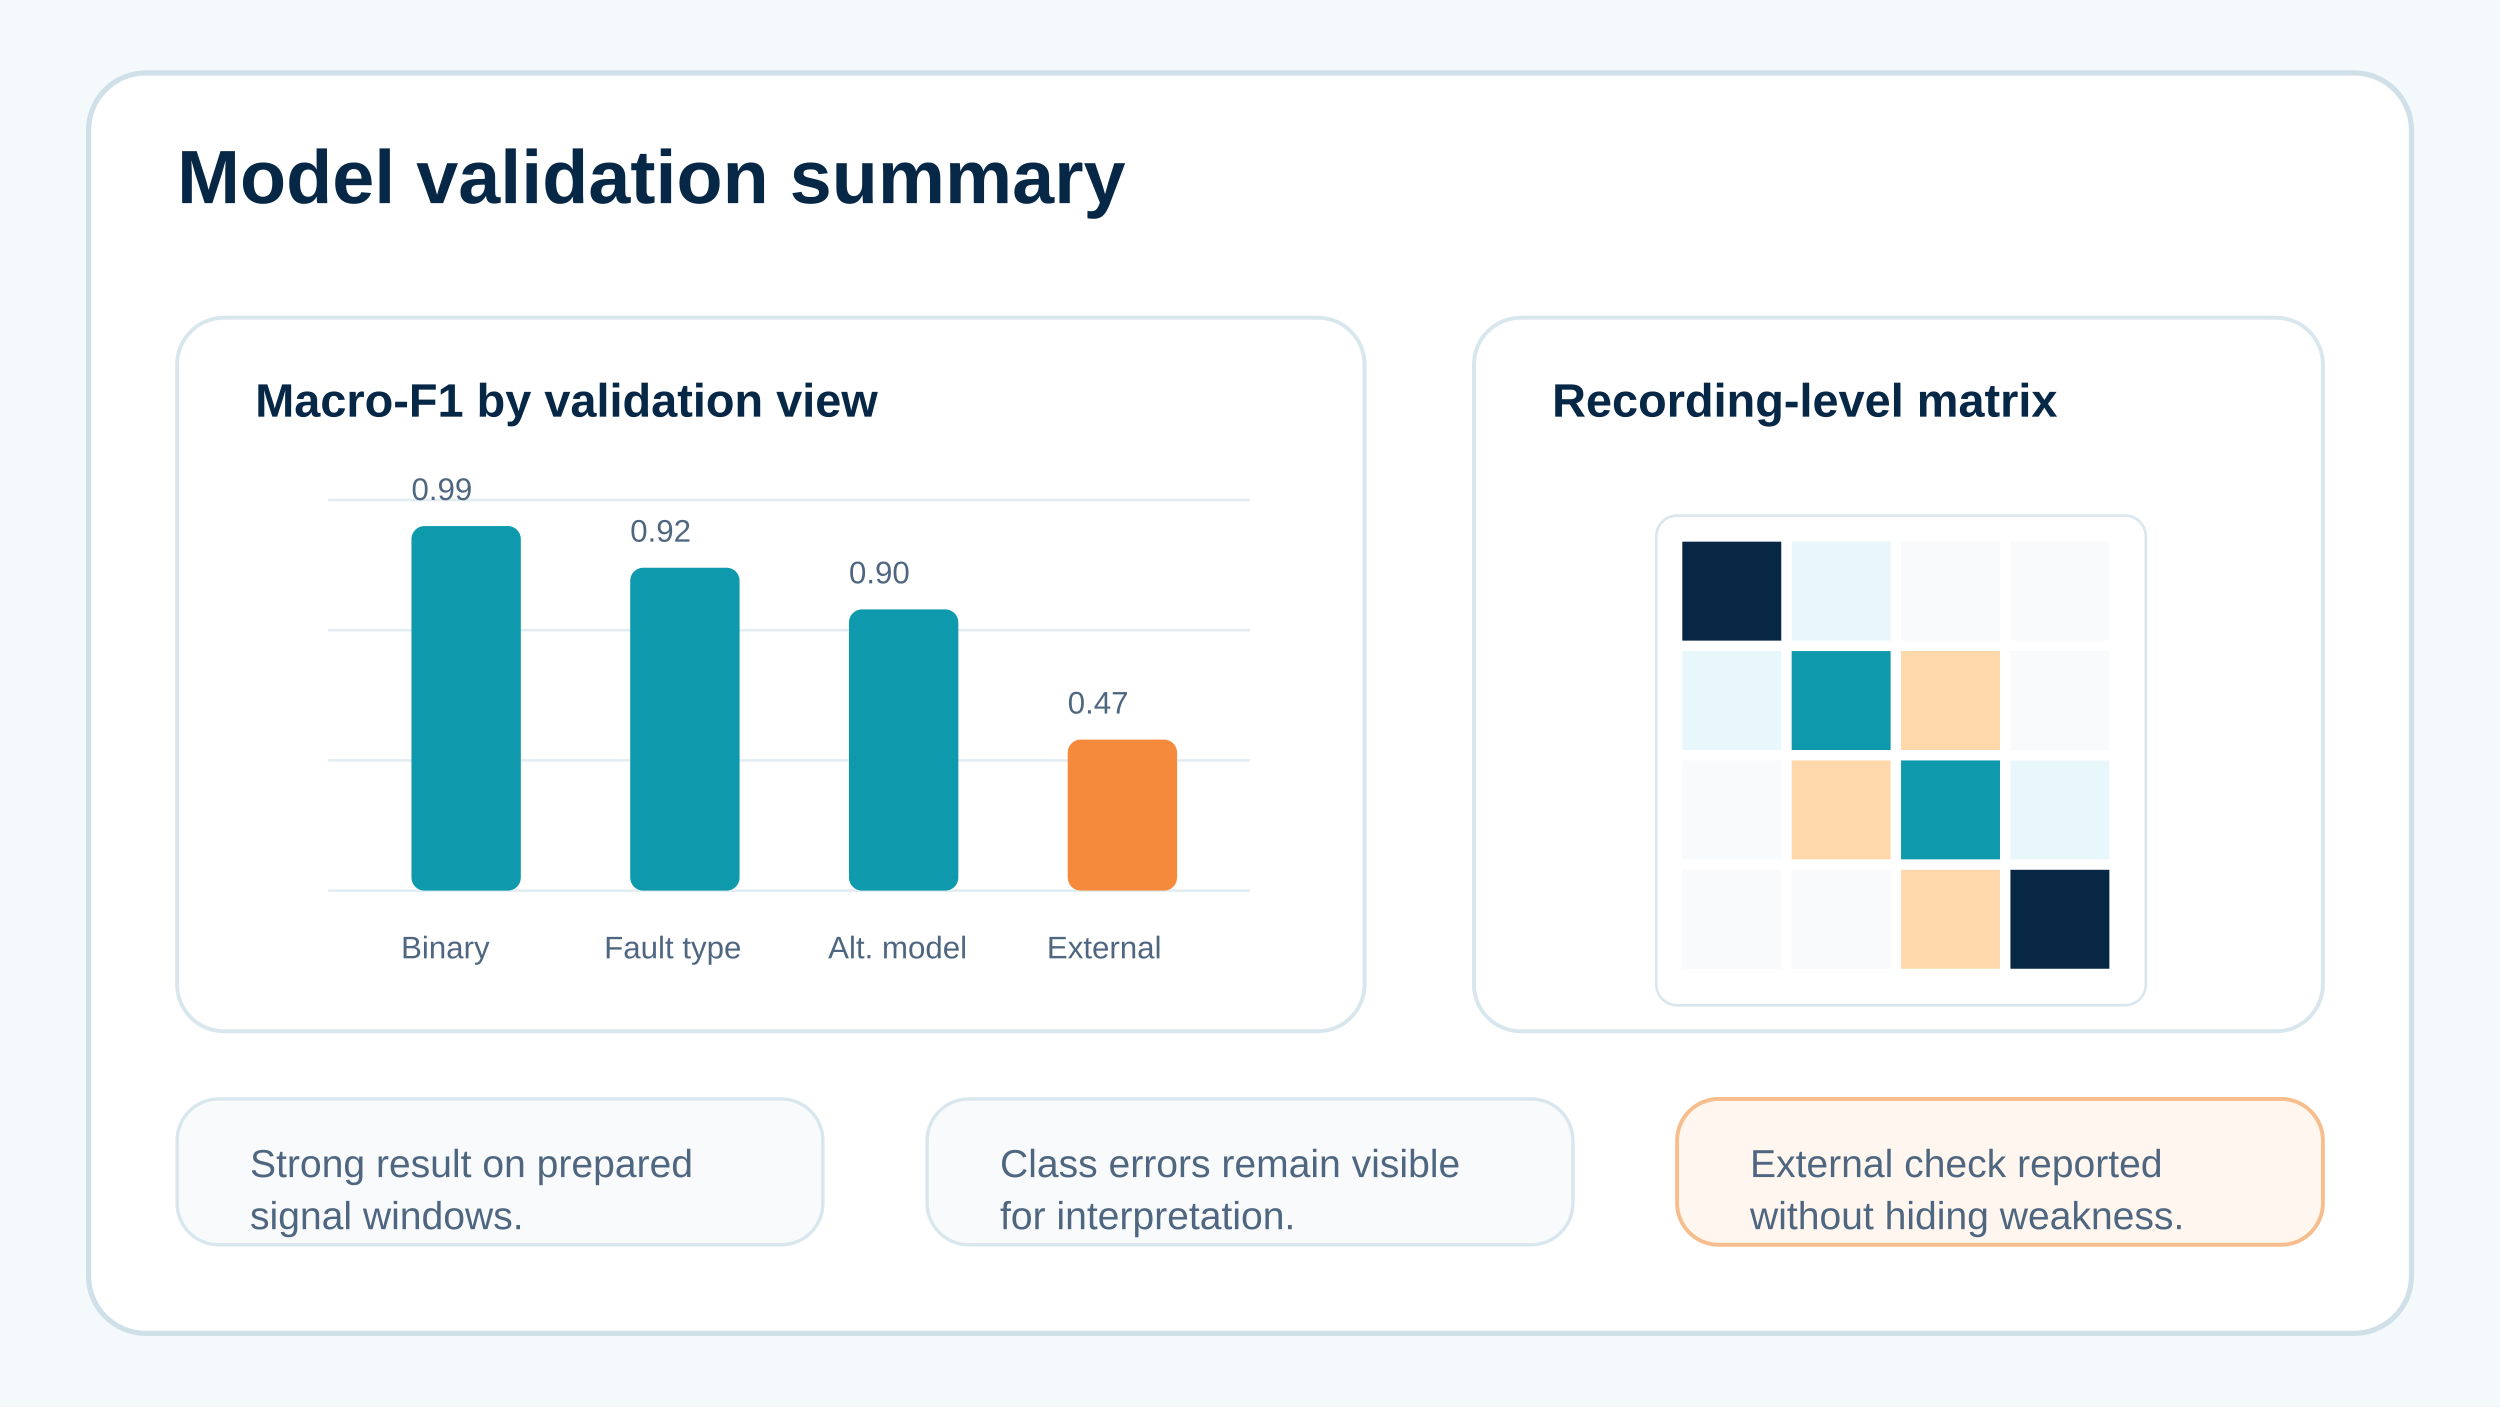
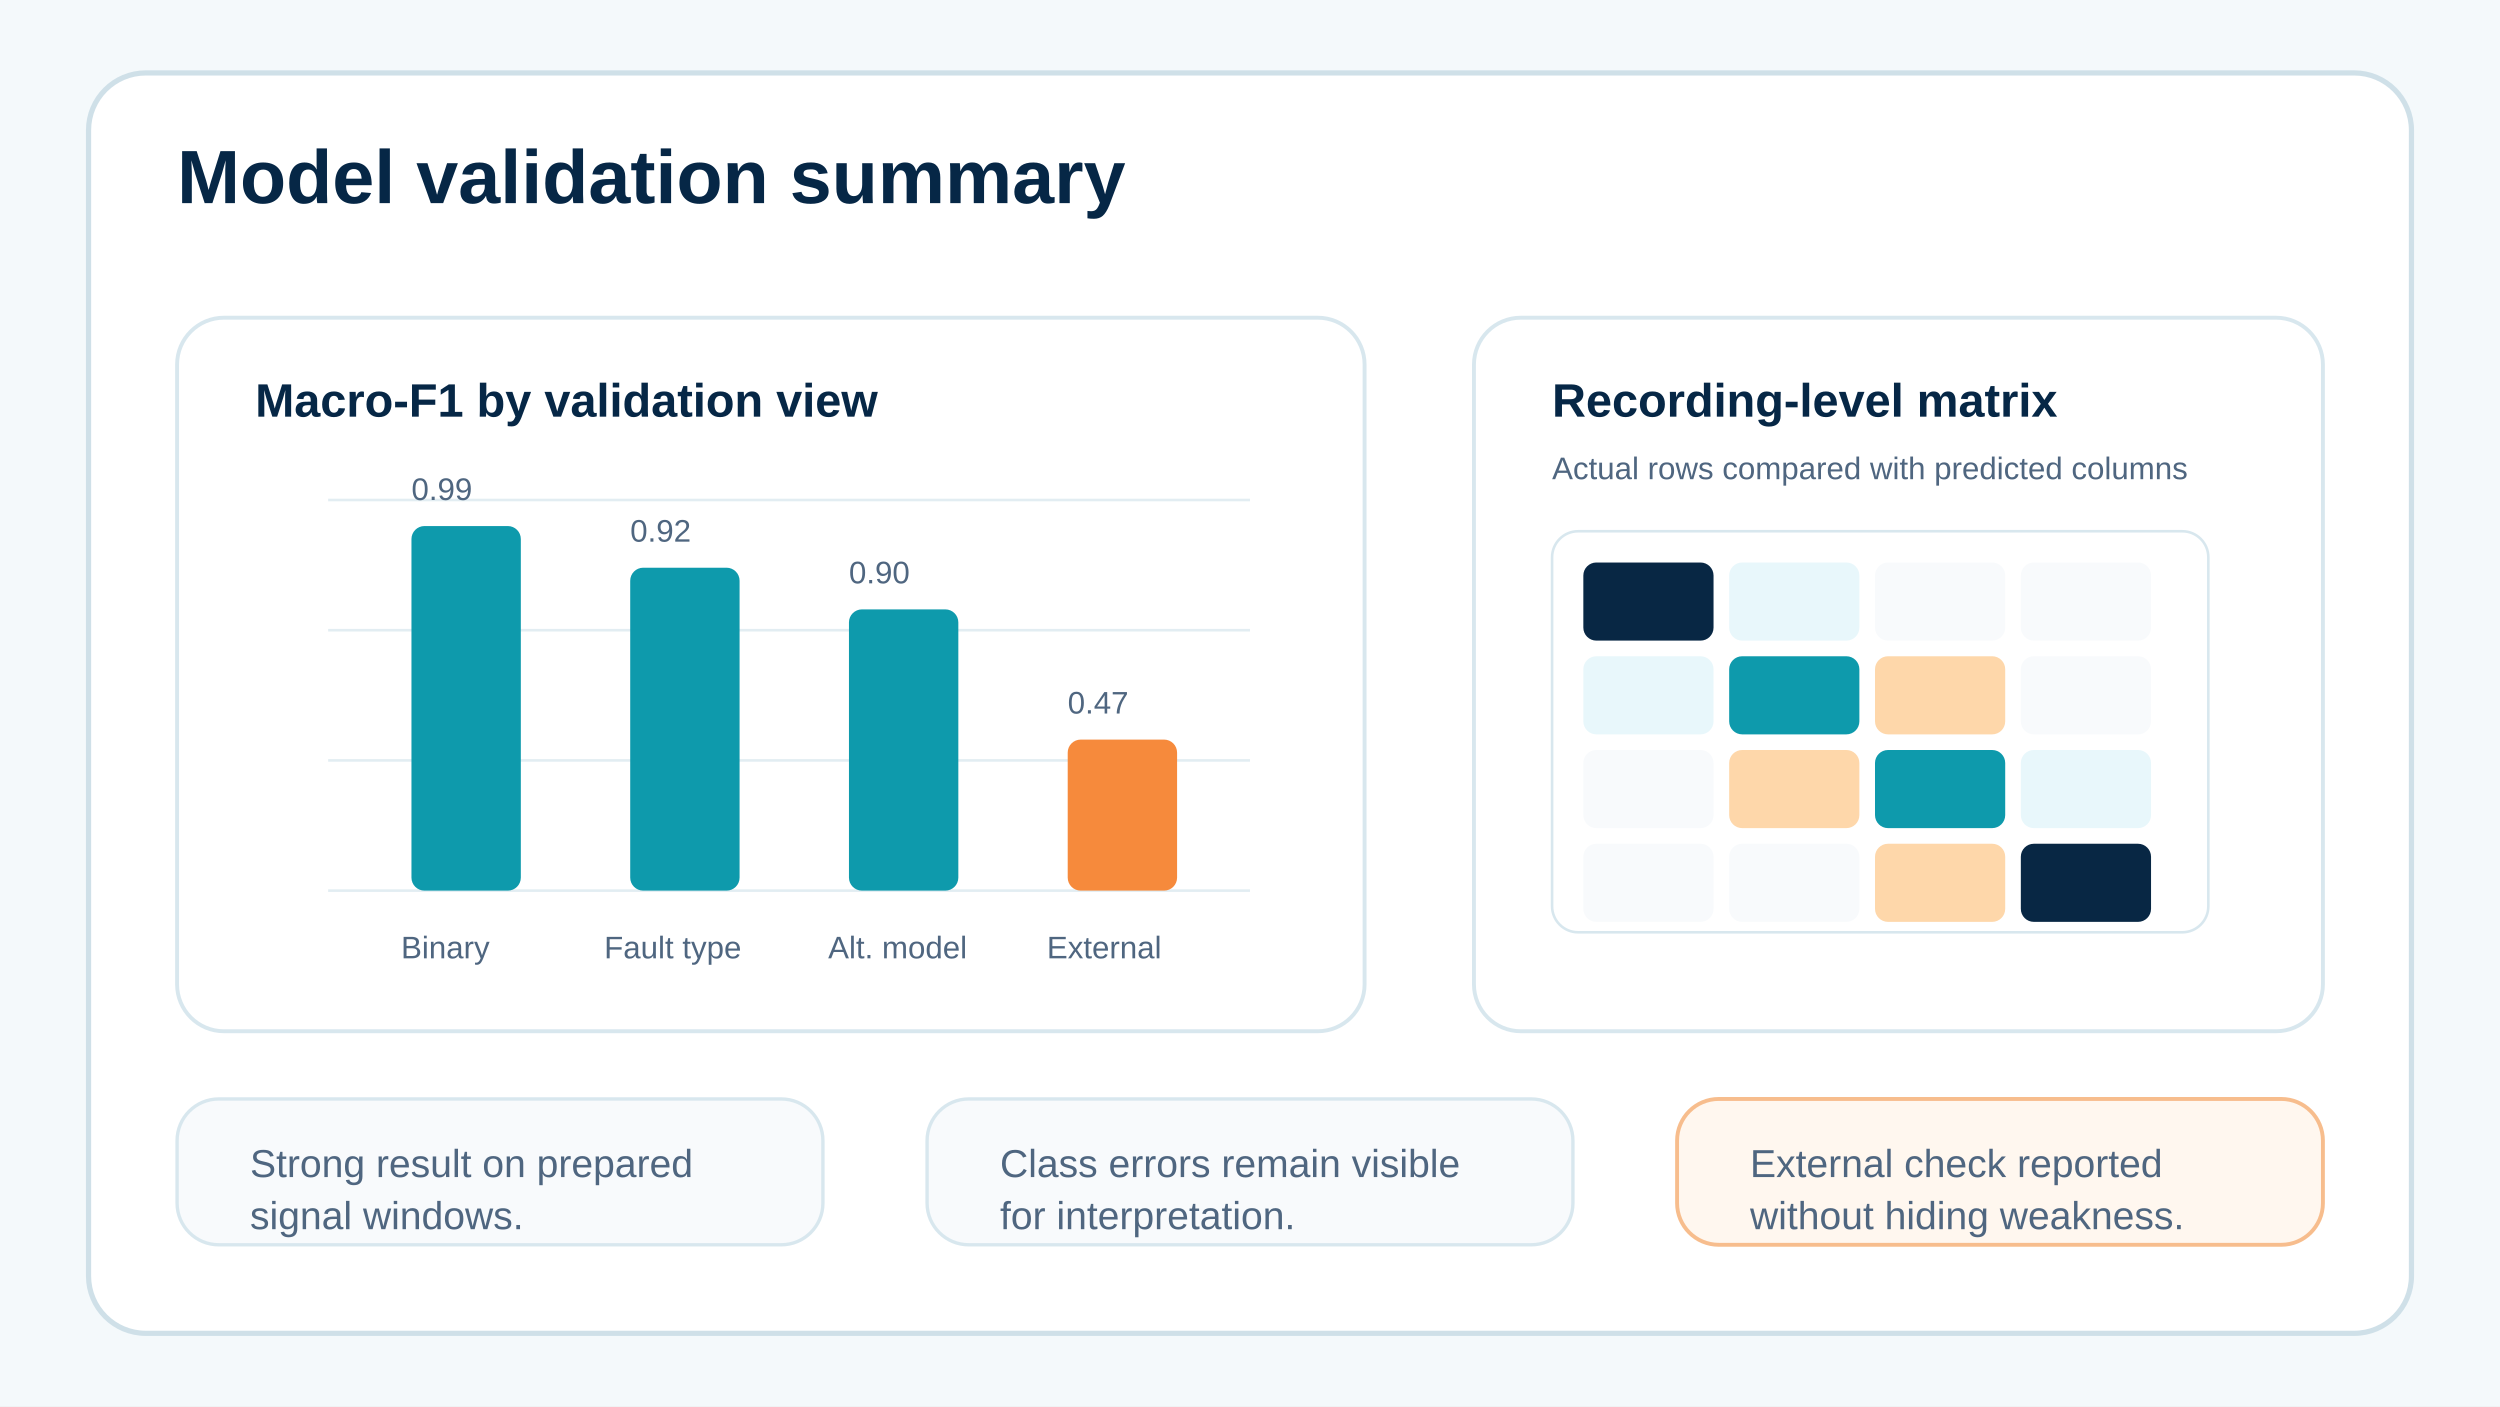
<svg xmlns="http://www.w3.org/2000/svg" width="960" height="540" viewBox="0 0 960 540" role="img" aria-labelledby="title desc">
  <defs>
    <style>
      .bg{fill:#f4f9fb}.panel{fill:#fff;stroke:#cfe0e8;stroke-width:2}.card{fill:#fff;stroke:#d8e7ee;stroke-width:1.5}.soft{fill:#f8fafc;stroke:#d8e7ee;stroke-width:1.3}.warn{fill:#fff7ef;stroke:#f7bd8d;stroke-width:1.5}.ink{fill:#062746;font-family:Arial,Helvetica,sans-serif;font-weight:700}.muted{fill:#4f6680;font-family:Arial,Helvetica,sans-serif}.title{font-size:29px}.label{font-size:18px}.small{font-size:15px}.tiny{font-size:12px}.grid{stroke:#e2edf2;stroke-width:1}.teal{fill:#0e9aac}.orange{fill:#f68a3c}.navy{fill:#082744}.pale{fill:#e8f7fb}.rule{stroke:#d8e7ee;stroke-width:1}
    </style>
  </defs>
  <rect class="bg" width="960" height="540" />
  <rect class="panel" x="34" y="28" width="892" height="484" rx="22" />
  <text class="ink title" x="68" y="78">Model validation summary</text>
  <rect class="card" x="68" y="122" width="456" height="274" rx="18" />
  <text class="ink label" x="98" y="160">Macro-F1 by validation view</text>
  <g class="grid">
    <path d="M126 342H480" />
    <path d="M126 292H480" />
    <path d="M126 242H480" />
    <path d="M126 192H480" />
  </g>
  <rect class="teal" x="158" y="202" width="42" height="140" rx="5" />
  <rect class="teal" x="242" y="218" width="42" height="124" rx="5" />
  <rect class="teal" x="326" y="234" width="42" height="108" rx="5" />
  <rect class="orange" x="410" y="284" width="42" height="58" rx="5" />
  <text class="muted tiny" x="154" y="368">Binary</text>
  <text class="muted tiny" x="232" y="368">Fault type</text>
  <text class="muted tiny" x="318" y="368">Alt. model</text>
  <text class="muted tiny" x="402" y="368">External</text>
  <text class="muted tiny" x="158" y="192">0.99</text>
  <text class="muted tiny" x="242" y="208">0.92</text>
  <text class="muted tiny" x="326" y="224">0.90</text>
  <text class="muted tiny" x="410" y="274">0.47</text>
  <rect class="card" x="566" y="122" width="326" height="274" rx="18" />
  <text class="ink label" x="596" y="160">Recording-level matrix</text>
-   <g transform="translate(636 198)">
-     <rect width="188" height="188" rx="8" fill="#fff" stroke="#d8e7ee" />
-     <rect x="10" y="10" width="38" height="38" class="navy" />
-     <rect x="52" y="10" width="38" height="38" class="pale" />
-     <rect x="94" y="10" width="38" height="38" fill="#f8fafc" />
-     <rect x="136" y="10" width="38" height="38" fill="#f8fafc" />
-     <rect x="10" y="52" width="38" height="38" class="pale" />
-     <rect x="52" y="52" width="38" height="38" class="teal" />
-     <rect x="94" y="52" width="38" height="38" fill="#fed7aa" />
-     <rect x="136" y="52" width="38" height="38" fill="#f8fafc" />
-     <rect x="10" y="94" width="38" height="38" fill="#f8fafc" />
-     <rect x="52" y="94" width="38" height="38" fill="#fed7aa" />
-     <rect x="94" y="94" width="38" height="38" class="teal" />
-     <rect x="136" y="94" width="38" height="38" class="pale" />
-     <rect x="10" y="136" width="38" height="38" fill="#f8fafc" />
-     <rect x="52" y="136" width="38" height="38" fill="#f8fafc" />
-     <rect x="94" y="136" width="38" height="38" fill="#fed7aa" />
-     <rect x="136" y="136" width="38" height="38" class="navy" />
+   <text class="muted tiny" x="596" y="184">Actual rows compared with predicted columns</text>
+   <g transform="translate(596 204)">
+     <rect width="252" height="154" rx="10" fill="#fff" stroke="#d8e7ee" />
+     <rect x="12" y="12" width="50" height="30" rx="5" class="navy" />
+     <rect x="68" y="12" width="50" height="30" rx="5" class="pale" />
+     <rect x="124" y="12" width="50" height="30" rx="5" fill="#f8fafc" />
+     <rect x="180" y="12" width="50" height="30" rx="5" fill="#f8fafc" />
+     <rect x="12" y="48" width="50" height="30" rx="5" class="pale" />
+     <rect x="68" y="48" width="50" height="30" rx="5" class="teal" />
+     <rect x="124" y="48" width="50" height="30" rx="5" fill="#fed7aa" />
+     <rect x="180" y="48" width="50" height="30" rx="5" fill="#f8fafc" />
+     <rect x="12" y="84" width="50" height="30" rx="5" fill="#f8fafc" />
+     <rect x="68" y="84" width="50" height="30" rx="5" fill="#fed7aa" />
+     <rect x="124" y="84" width="50" height="30" rx="5" class="teal" />
+     <rect x="180" y="84" width="50" height="30" rx="5" class="pale" />
+     <rect x="12" y="120" width="50" height="30" rx="5" fill="#f8fafc" />
+     <rect x="68" y="120" width="50" height="30" rx="5" fill="#f8fafc" />
+     <rect x="124" y="120" width="50" height="30" rx="5" fill="#fed7aa" />
+     <rect x="180" y="120" width="50" height="30" rx="5" class="navy" />
  </g>
  <rect class="soft" x="68" y="422" width="248" height="56" rx="16" />
  <text class="muted small" x="96" y="452">Strong result on prepared</text>
  <text class="muted small" x="96" y="472">signal windows.</text>
  <rect class="soft" x="356" y="422" width="248" height="56" rx="16" />
  <text class="muted small" x="384" y="452">Class errors remain visible</text>
  <text class="muted small" x="384" y="472">for interpretation.</text>
  <rect class="warn" x="644" y="422" width="248" height="56" rx="16" />
  <text class="muted small" x="672" y="452">External check reported</text>
  <text class="muted small" x="672" y="472">without hiding weakness.</text>
</svg>
